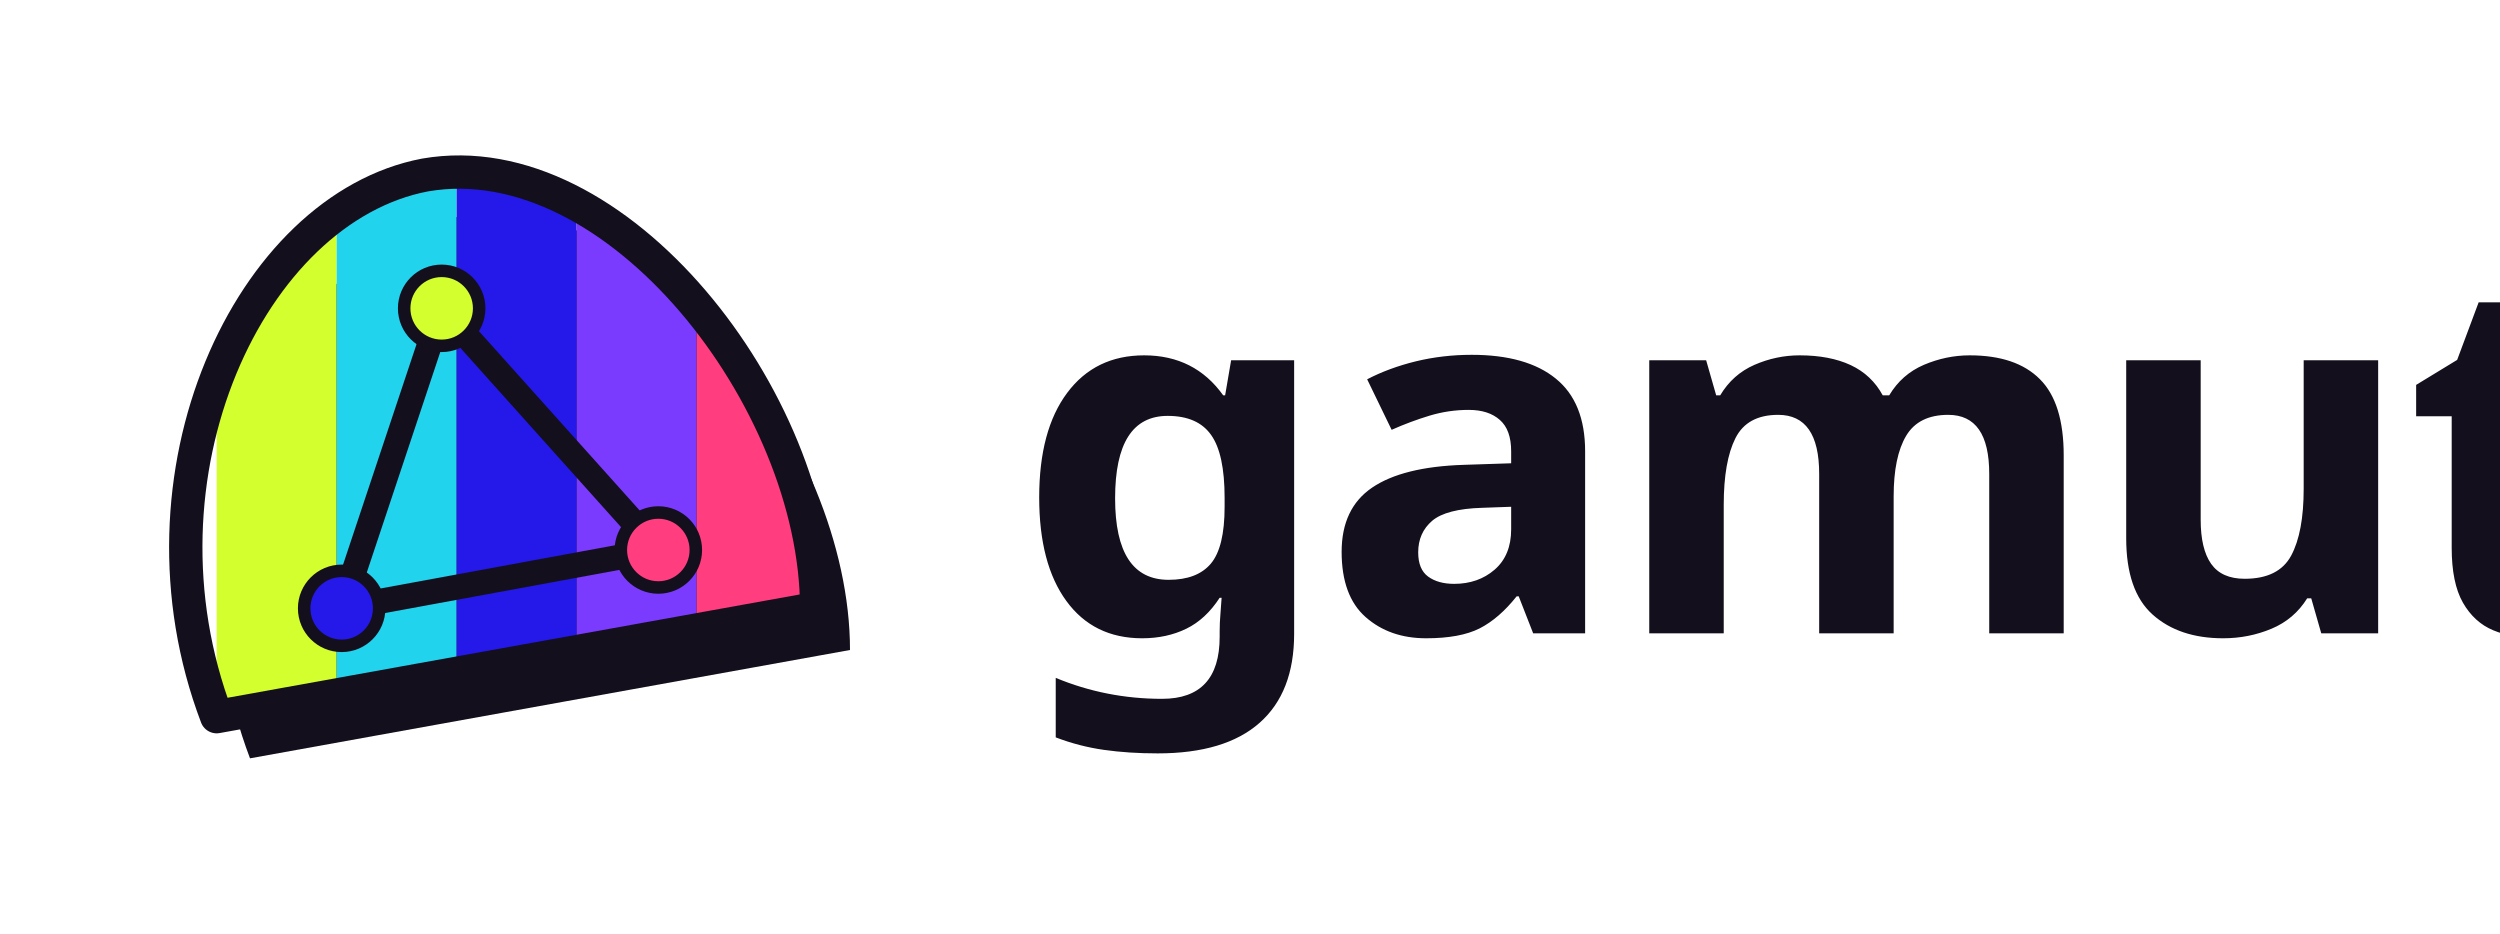
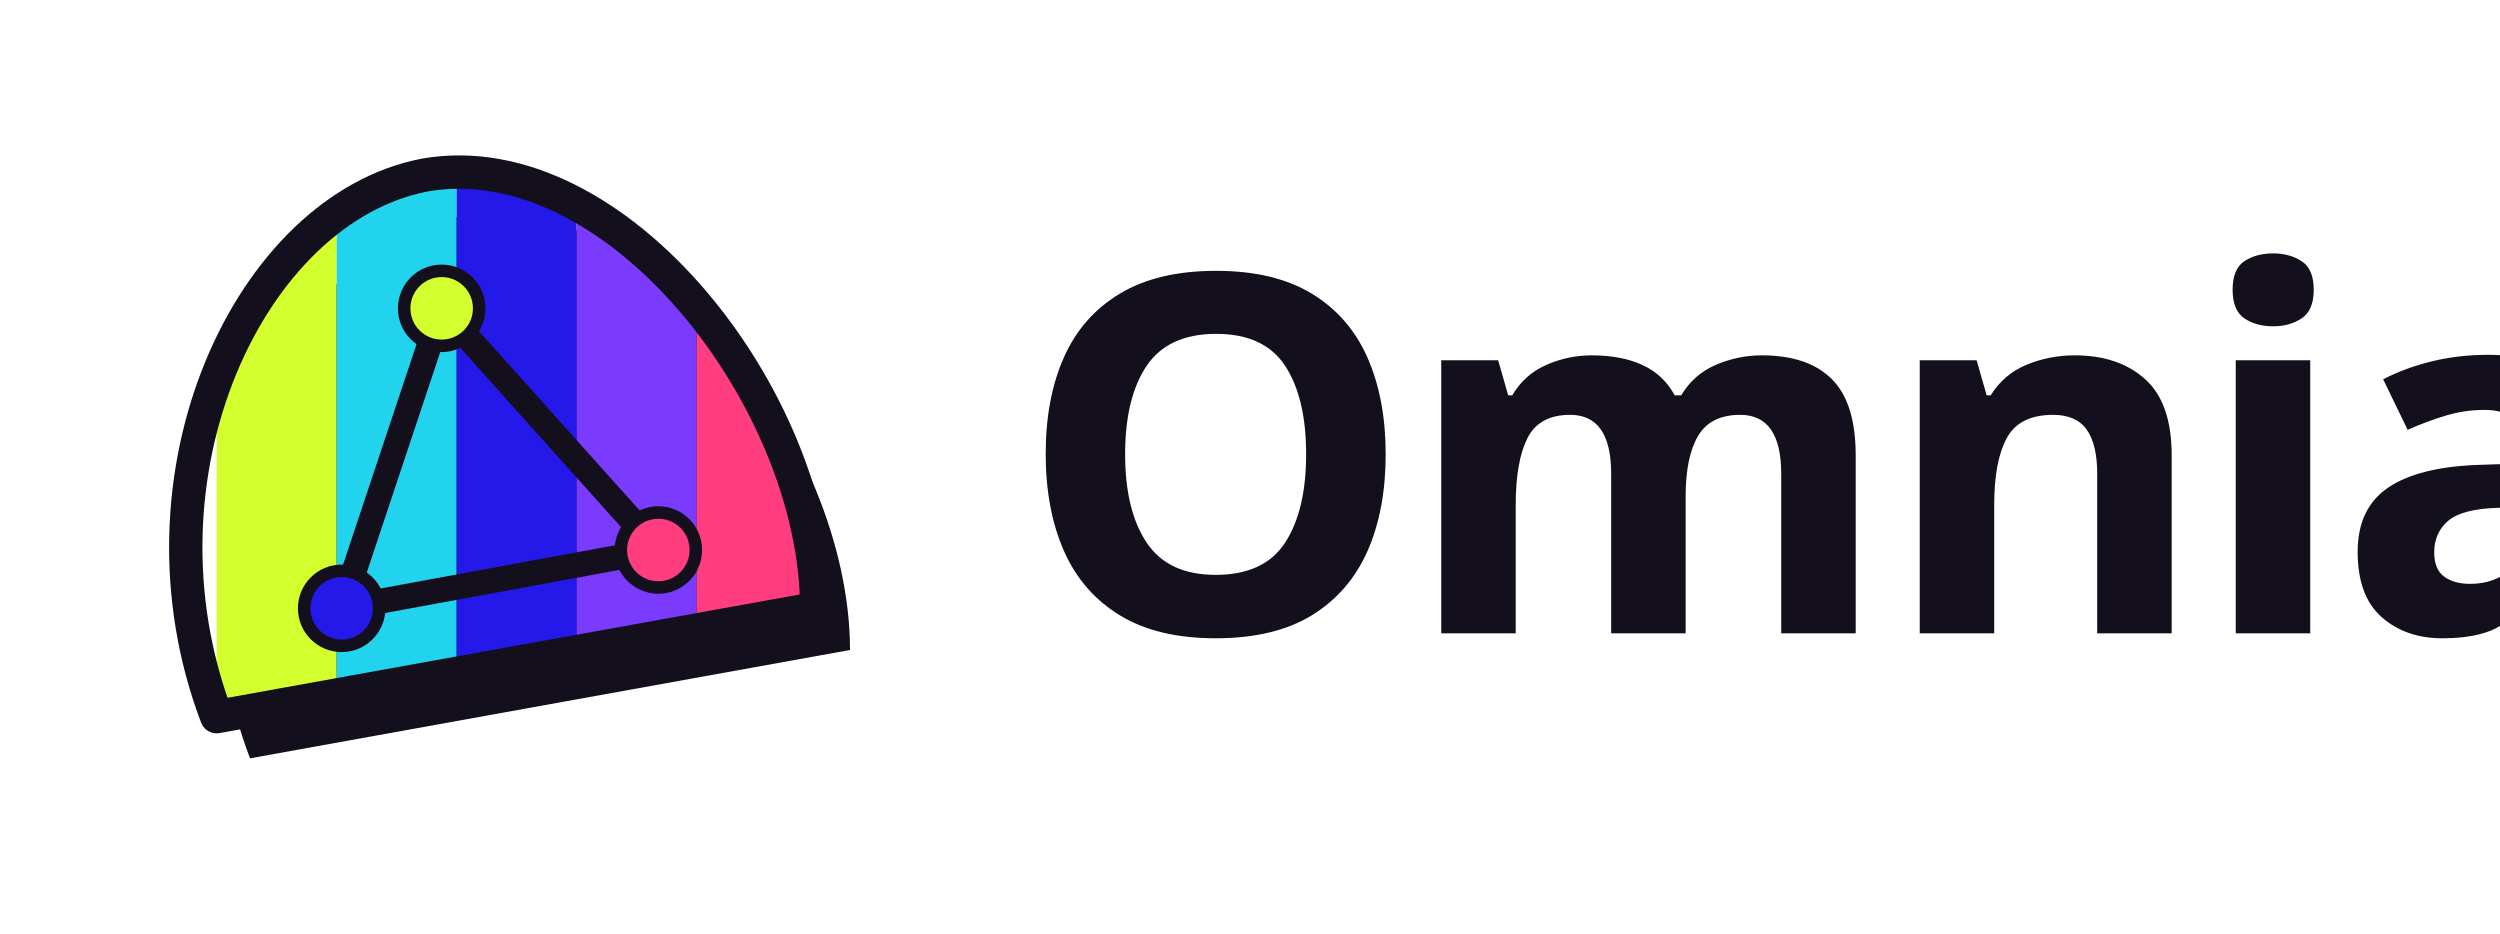
- <svg xmlns="http://www.w3.org/2000/svg" viewBox="0 0 300 112" role="img" aria-label="gamut">
+ <svg xmlns="http://www.w3.org/2000/svg" viewBox="0 0 300 112" role="img" aria-label="Omnia">
  <defs>
    <clipPath id="l-horse">
      <path d="M20,76 C9,47 24,15 45,11 C68,7 92,38 92,63 L20,76 Z" />
    </clipPath>
  </defs>
  <g transform="translate(6,10)">
    <path d="M20,76 C9,47 24,15 45,11 C68,7 92,38 92,63 L20,76 Z" transform="translate(4,5)" fill="#140f1c" />
    <g clip-path="url(#l-horse)">
      <rect x="20" y="0" width="14.4" height="100" fill="#d4ff2e" />
      <rect x="34.4" y="0" width="14.4" height="100" fill="#22d3ee" />
      <rect x="48.8" y="0" width="14.4" height="100" fill="#2419e8" />
      <rect x="63.2" y="0" width="14.4" height="100" fill="#7a3bff" />
      <rect x="77.6" y="0" width="15" height="100" fill="#ff3d7f" />
    </g>
    <path d="M20,76 C9,47 24,15 45,11 C68,7 92,38 92,63 L20,76 Z" fill="none" stroke="#140f1c" stroke-width="4" stroke-linejoin="round" />
    <polygon points="47,27 35,63 73,56" fill="none" stroke="#140f1c" stroke-width="3" stroke-linejoin="round" />
    <circle cx="47" cy="27" r="4.5" fill="#d4ff2e" stroke="#140f1c" stroke-width="1.5" />
    <circle cx="35" cy="63" r="4.5" fill="#2419e8" stroke="#140f1c" stroke-width="1.5" />
    <circle cx="73" cy="56" r="4.5" fill="#ff3d7f" stroke="#140f1c" stroke-width="1.5" />
  </g>
-   <text x="122" y="76" font-family="'Space Grotesk Variable','Space Grotesk',system-ui,sans-serif" font-size="60" font-weight="700" letter-spacing="-1.5" fill="#140f1c">gamut</text>
+   <text x="122" y="76" font-family="'Space Grotesk Variable','Space Grotesk',system-ui,sans-serif" font-size="60" font-weight="700" letter-spacing="-1.5" fill="#140f1c">Omnia</text>
</svg>
